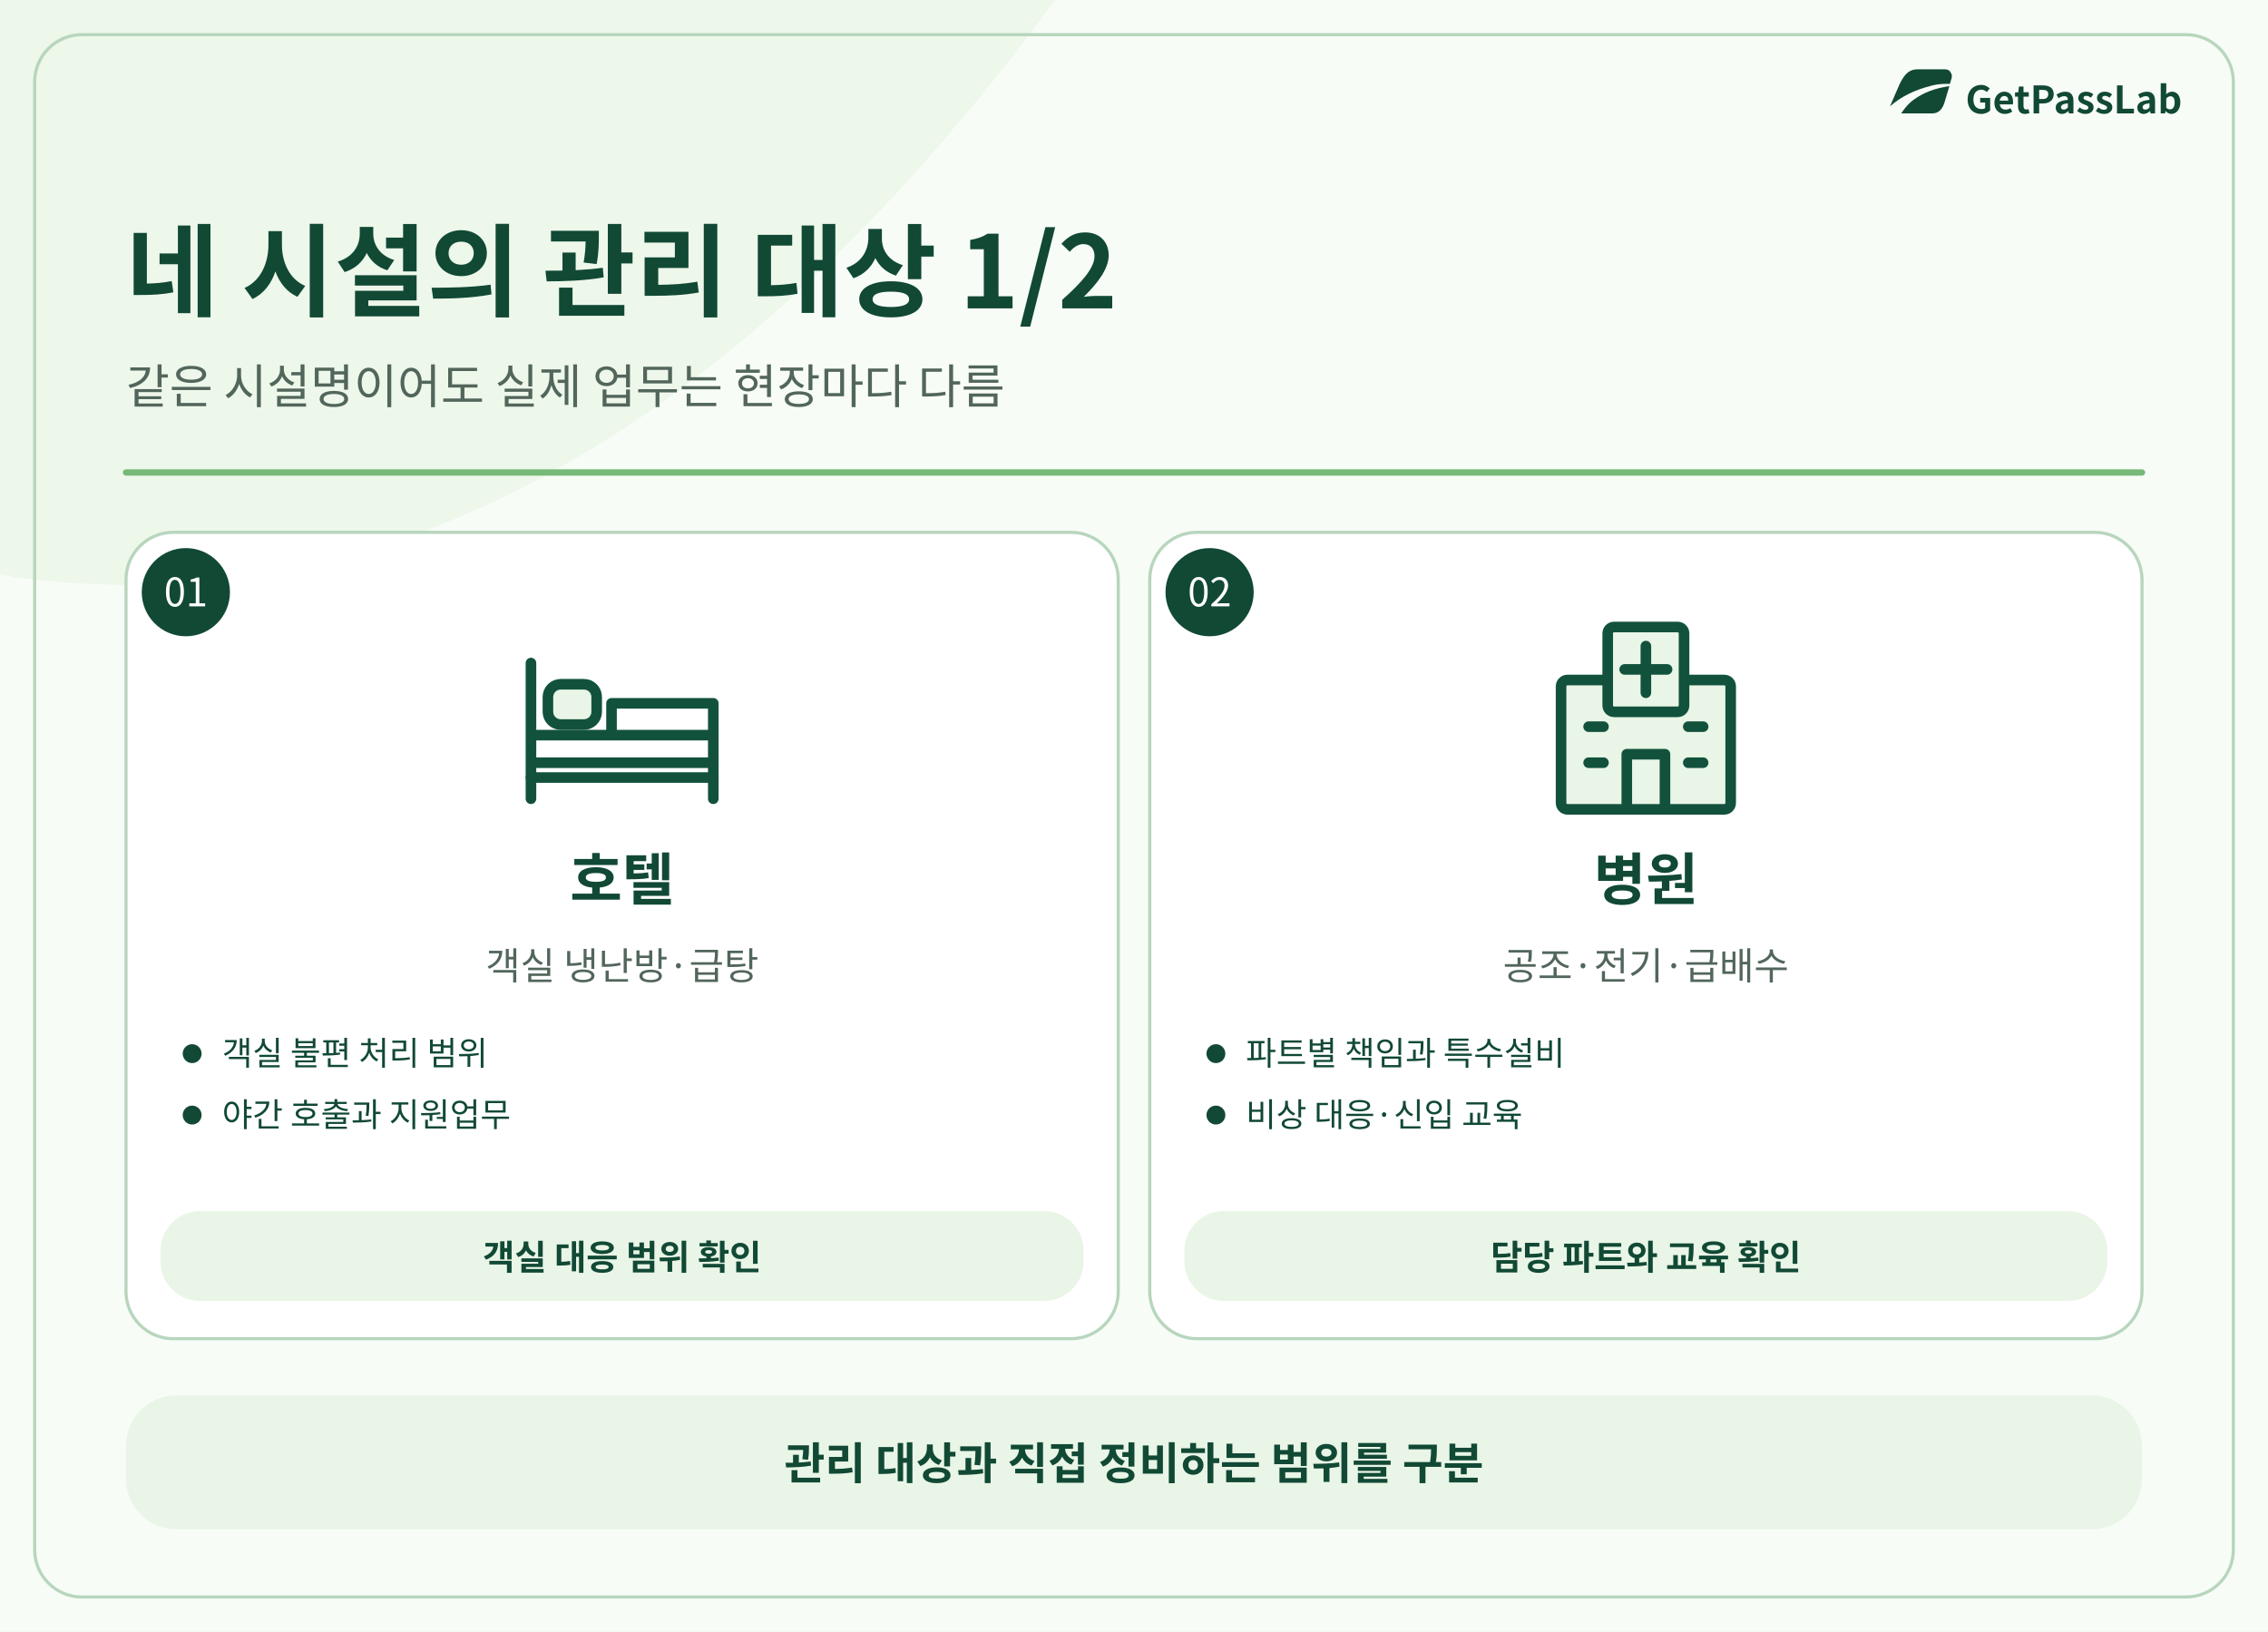
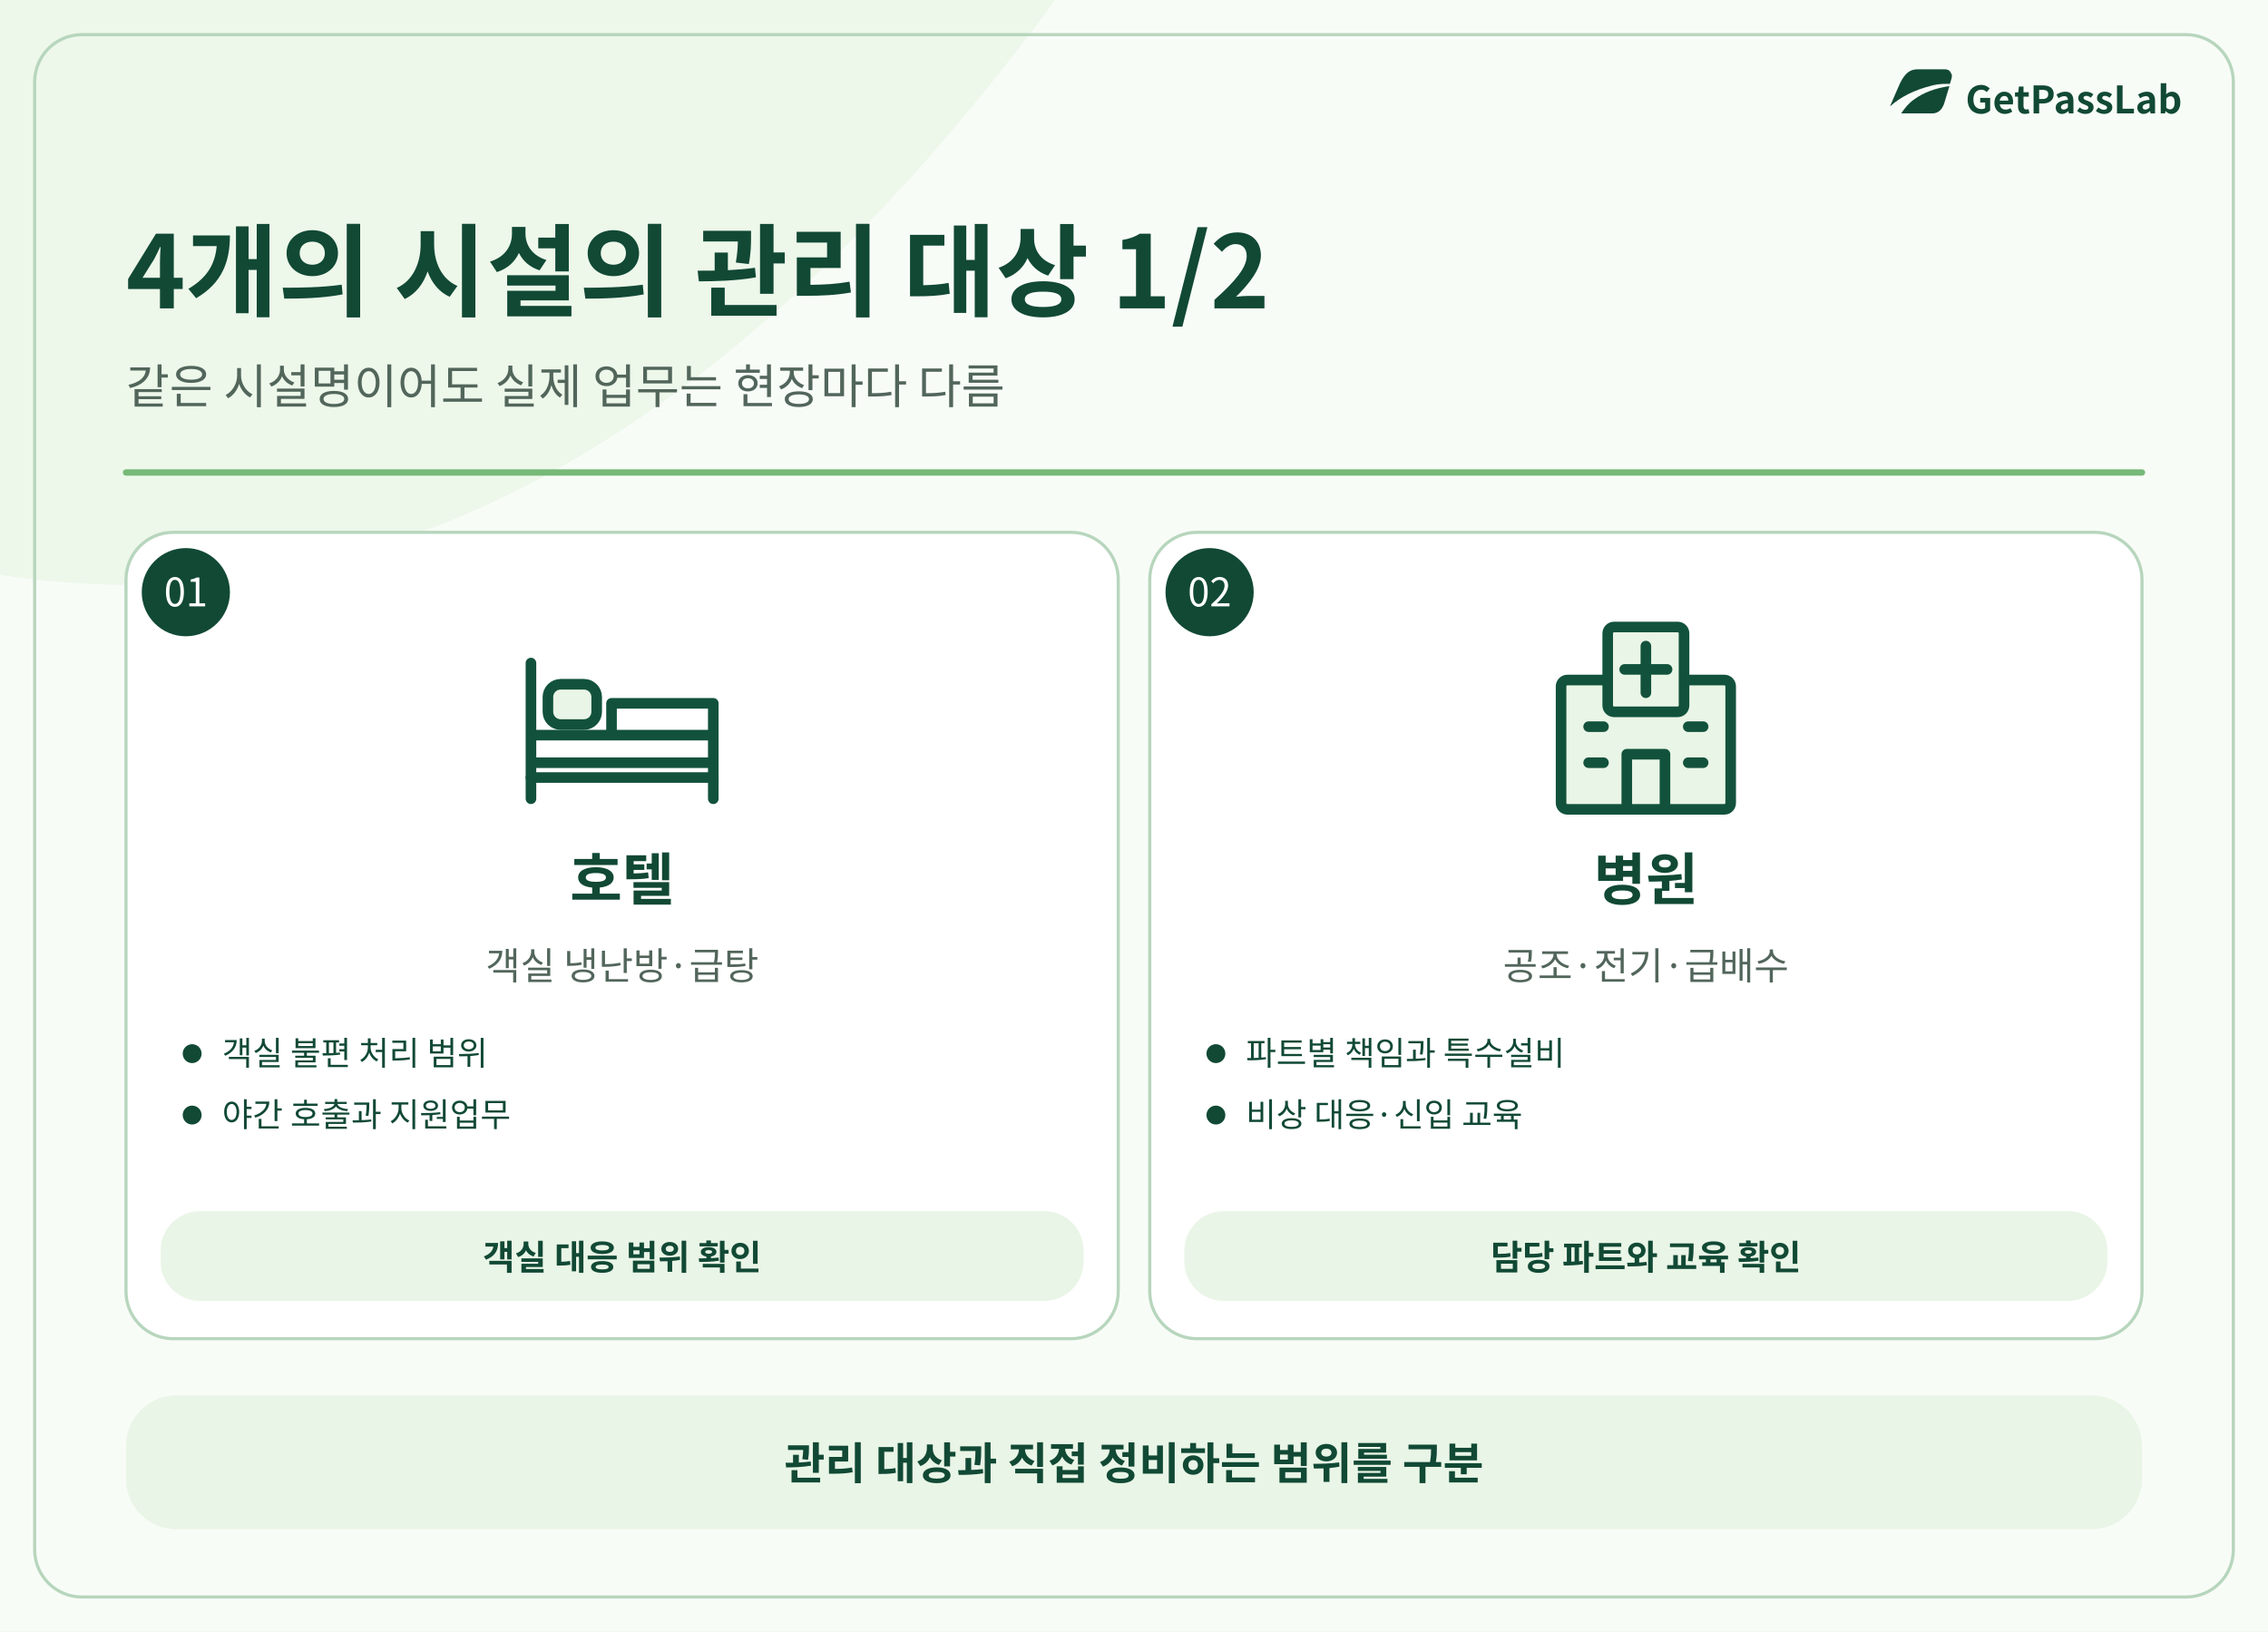
- <svg xmlns="http://www.w3.org/2000/svg" width="1440" height="1036" viewBox="0 0 1440 1036" data-spacing="compact" data-reduction="44" role="img" aria-label="네 시설의 관리 대상 1/2">
+ <svg xmlns="http://www.w3.org/2000/svg" width="1440" height="1036" viewBox="0 0 1440 1036" data-spacing="compact" data-reduction="44" role="img" aria-label="4개의 시설의 관리 대상 1/2">
  <rect x="0" y="0" width="1440" height="1036" rx="0" fill="#F8FCF7" stroke="none" stroke-width="2" />
  <path d="M0 365Q360 420 670 0H0Z" fill="#E9F5E6" opacity=".75" />
  <rect x="22" y="22" width="1396" height="992" rx="30" fill="none" stroke="#B7D6BD" stroke-width="2" />
  <g font-family="Noto Sans CJK KR,NanumSquare,Noto Sans KR,Apple SD Gothic Neo,Malgun Gothic,sans-serif">
    <g id="gpl-brand" transform="translate(1200 44)">
      <g transform="scale(.109)">
        <path fill="#114935" d="M355 22C349 6 335 0 319 0H163C120 0 90 17 58 82C40 122 22 165 0 216C68 156 145 120 243 95C293 82 333 85 349 85L359 51C362 37 360 28 355 22Z" />
        <path fill="#114935" d="M346 98C264 110 198 134 141 175C108 198 86 226 65 257H245C281 257 302 236 315 201L346 98Z" />
      </g>
      <text x="48" y="28" font-size="24" font-weight="600" fill="#114935">GetPassLab</text>
    </g>
    <g id="header-fixed">
      <text x="80" y="140" fill="#114935" font-size="64" font-weight="700" text-anchor="start" dominant-baseline="hanging">
-         <tspan x="80" dy="0">네 시설의 관리 대상 1/2</tspan>
+         <tspan x="80" dy="0">4개의 시설의 관리 대상 1/2</tspan>
      </text>
      <text x="80" y="230" fill="#52665B" font-size="30" font-weight="400" text-anchor="start" dominant-baseline="hanging">
        <tspan x="80" dy="0">같은 시설명이어도 실제 업무는 현장마다 다름</tspan>
      </text>
      <path d="M80 300H1360" stroke="#76B978" stroke-width="4" stroke-linecap="round" />
    </g>
    <g id="body-cards" data-count="2" data-top="338">
      <g class="card card-1">
        <rect x="80" y="338" width="630" height="512" rx="30" fill="#FFFFFF" stroke="#B7D6BD" stroke-width="2" />
        <circle cx="118" cy="376" r="28" fill="#114935" />
        <text x="118" y="385" font-size="25" fill="#FFFFFF" text-anchor="middle">01</text>
        <g class="semantic-pictogram" data-icon="hotel" transform="translate(325 386) scale(1.346154)" fill="none" stroke="#12523C" stroke-width="5" stroke-linejoin="round" stroke-linecap="round">
          <g data-part="bed">
            <path d="M9 90V26M95 90V49M9 73h86M9 60h86V45H47v15" />
            <rect x="17" y="36" width="23" height="19" rx="6" fill="#E9F5E6" />
            <path d="M9 80h86" />
          </g>
        </g>
        <text x="395" y="540" fill="#114935" font-size="36" font-weight="700" text-anchor="middle" dominant-baseline="hanging">
          <tspan x="395" dy="0">호텔</tspan>
        </text>
        <text x="395" y="601" fill="#52665B" font-size="24" font-weight="400" text-anchor="middle" dominant-baseline="hanging">
          <tspan x="395" dy="0">객실 냉난방·급탕</tspan>
        </text>
        <circle cx="122" cy="669" r="6" fill="#114935" />
        <text x="141" y="658" fill="#114935" font-size="21" font-weight="400" text-anchor="start" dominant-baseline="hanging">
          <tspan x="141" dy="0">객실 불편 처리 범위</tspan>
        </text>
        <circle cx="122" cy="708" r="6" fill="#114935" />
        <text x="141" y="697" fill="#114935" font-size="21" font-weight="400" text-anchor="start" dominant-baseline="hanging">
          <tspan x="141" dy="0">야간 호출과 지원업무</tspan>
        </text>
        <rect x="102" y="769" width="586" height="57" rx="25" fill="#E9F5E6" stroke="none" stroke-width="2" />
        <text class="centered-label" transform="translate(0 0)" data-center-y="797.5" x="395" y="797.5" dy="-0.04em" fill="#114935" font-size="22" font-weight="700" text-anchor="middle" dominant-baseline="central">객실 대응 범위 확인</text>
      </g>
      <g class="card card-2">
        <rect x="730" y="338" width="630" height="512" rx="30" fill="#FFFFFF" stroke="#B7D6BD" stroke-width="2" />
        <circle cx="768" cy="376" r="28" fill="#114935" />
        <text x="768" y="385" font-size="25" fill="#FFFFFF" text-anchor="middle">02</text>
        <g class="semantic-pictogram" data-icon="hospital" transform="translate(975 386) scale(1.346154)" fill="none" stroke="#12523C" stroke-width="5" stroke-linejoin="round" stroke-linecap="round">
          <rect x="12" y="34" width="80" height="61" rx="3" fill="#E9F5E6" />
          <rect x="34" y="9" width="36" height="40" rx="3" fill="#E9F5E6" />
          <path d="M52 18v22M42 29h20M25 56h7m40 0h7M25 73h7m40 0h7M43 95V69h18v26" />
        </g>
        <text x="1045" y="540" fill="#114935" font-size="36" font-weight="700" text-anchor="middle" dominant-baseline="hanging">
          <tspan x="1045" dy="0">병원</tspan>
        </text>
        <text x="1045" y="601" fill="#52665B" font-size="24" font-weight="400" text-anchor="middle" dominant-baseline="hanging">
          <tspan x="1045" dy="0">공조·전기·급배수</tspan>
        </text>
        <circle cx="772" cy="669" r="6" fill="#114935" />
        <text x="791" y="658" fill="#114935" font-size="21" font-weight="400" text-anchor="start" dominant-baseline="hanging">
          <tspan x="791" dy="0">파트별 책임과 특수설비</tspan>
        </text>
        <circle cx="772" cy="708" r="6" fill="#114935" />
        <text x="791" y="697" fill="#114935" font-size="21" font-weight="400" text-anchor="start" dominant-baseline="hanging">
          <tspan x="791" dy="0">비상 대응·신입 교육</tspan>
        </text>
        <rect x="752" y="769" width="586" height="57" rx="25" fill="#E9F5E6" stroke="none" stroke-width="2" />
        <text class="centered-label" transform="translate(0 0)" data-center-y="797.5" x="1045" y="797.5" dy="-0.04em" fill="#114935" font-size="22" font-weight="700" text-anchor="middle" dominant-baseline="central">담당 파트와 교육 확인</text>
      </g>
    </g>
    <g id="footer-fixed">
      <rect x="80" y="886" width="1280" height="85" rx="32" fill="#E9F5E6" stroke="none" stroke-width="2" />
      <text class="centered-label" transform="translate(0 3)" data-center-y="928.5" x="720" y="928.5" dy="-0.16em" fill="#114935" font-size="28" font-weight="700" text-anchor="middle" dominant-baseline="central">관리 대상과 직접 정비하는 범위를 구분</text>
    </g>
  </g>
</svg>
